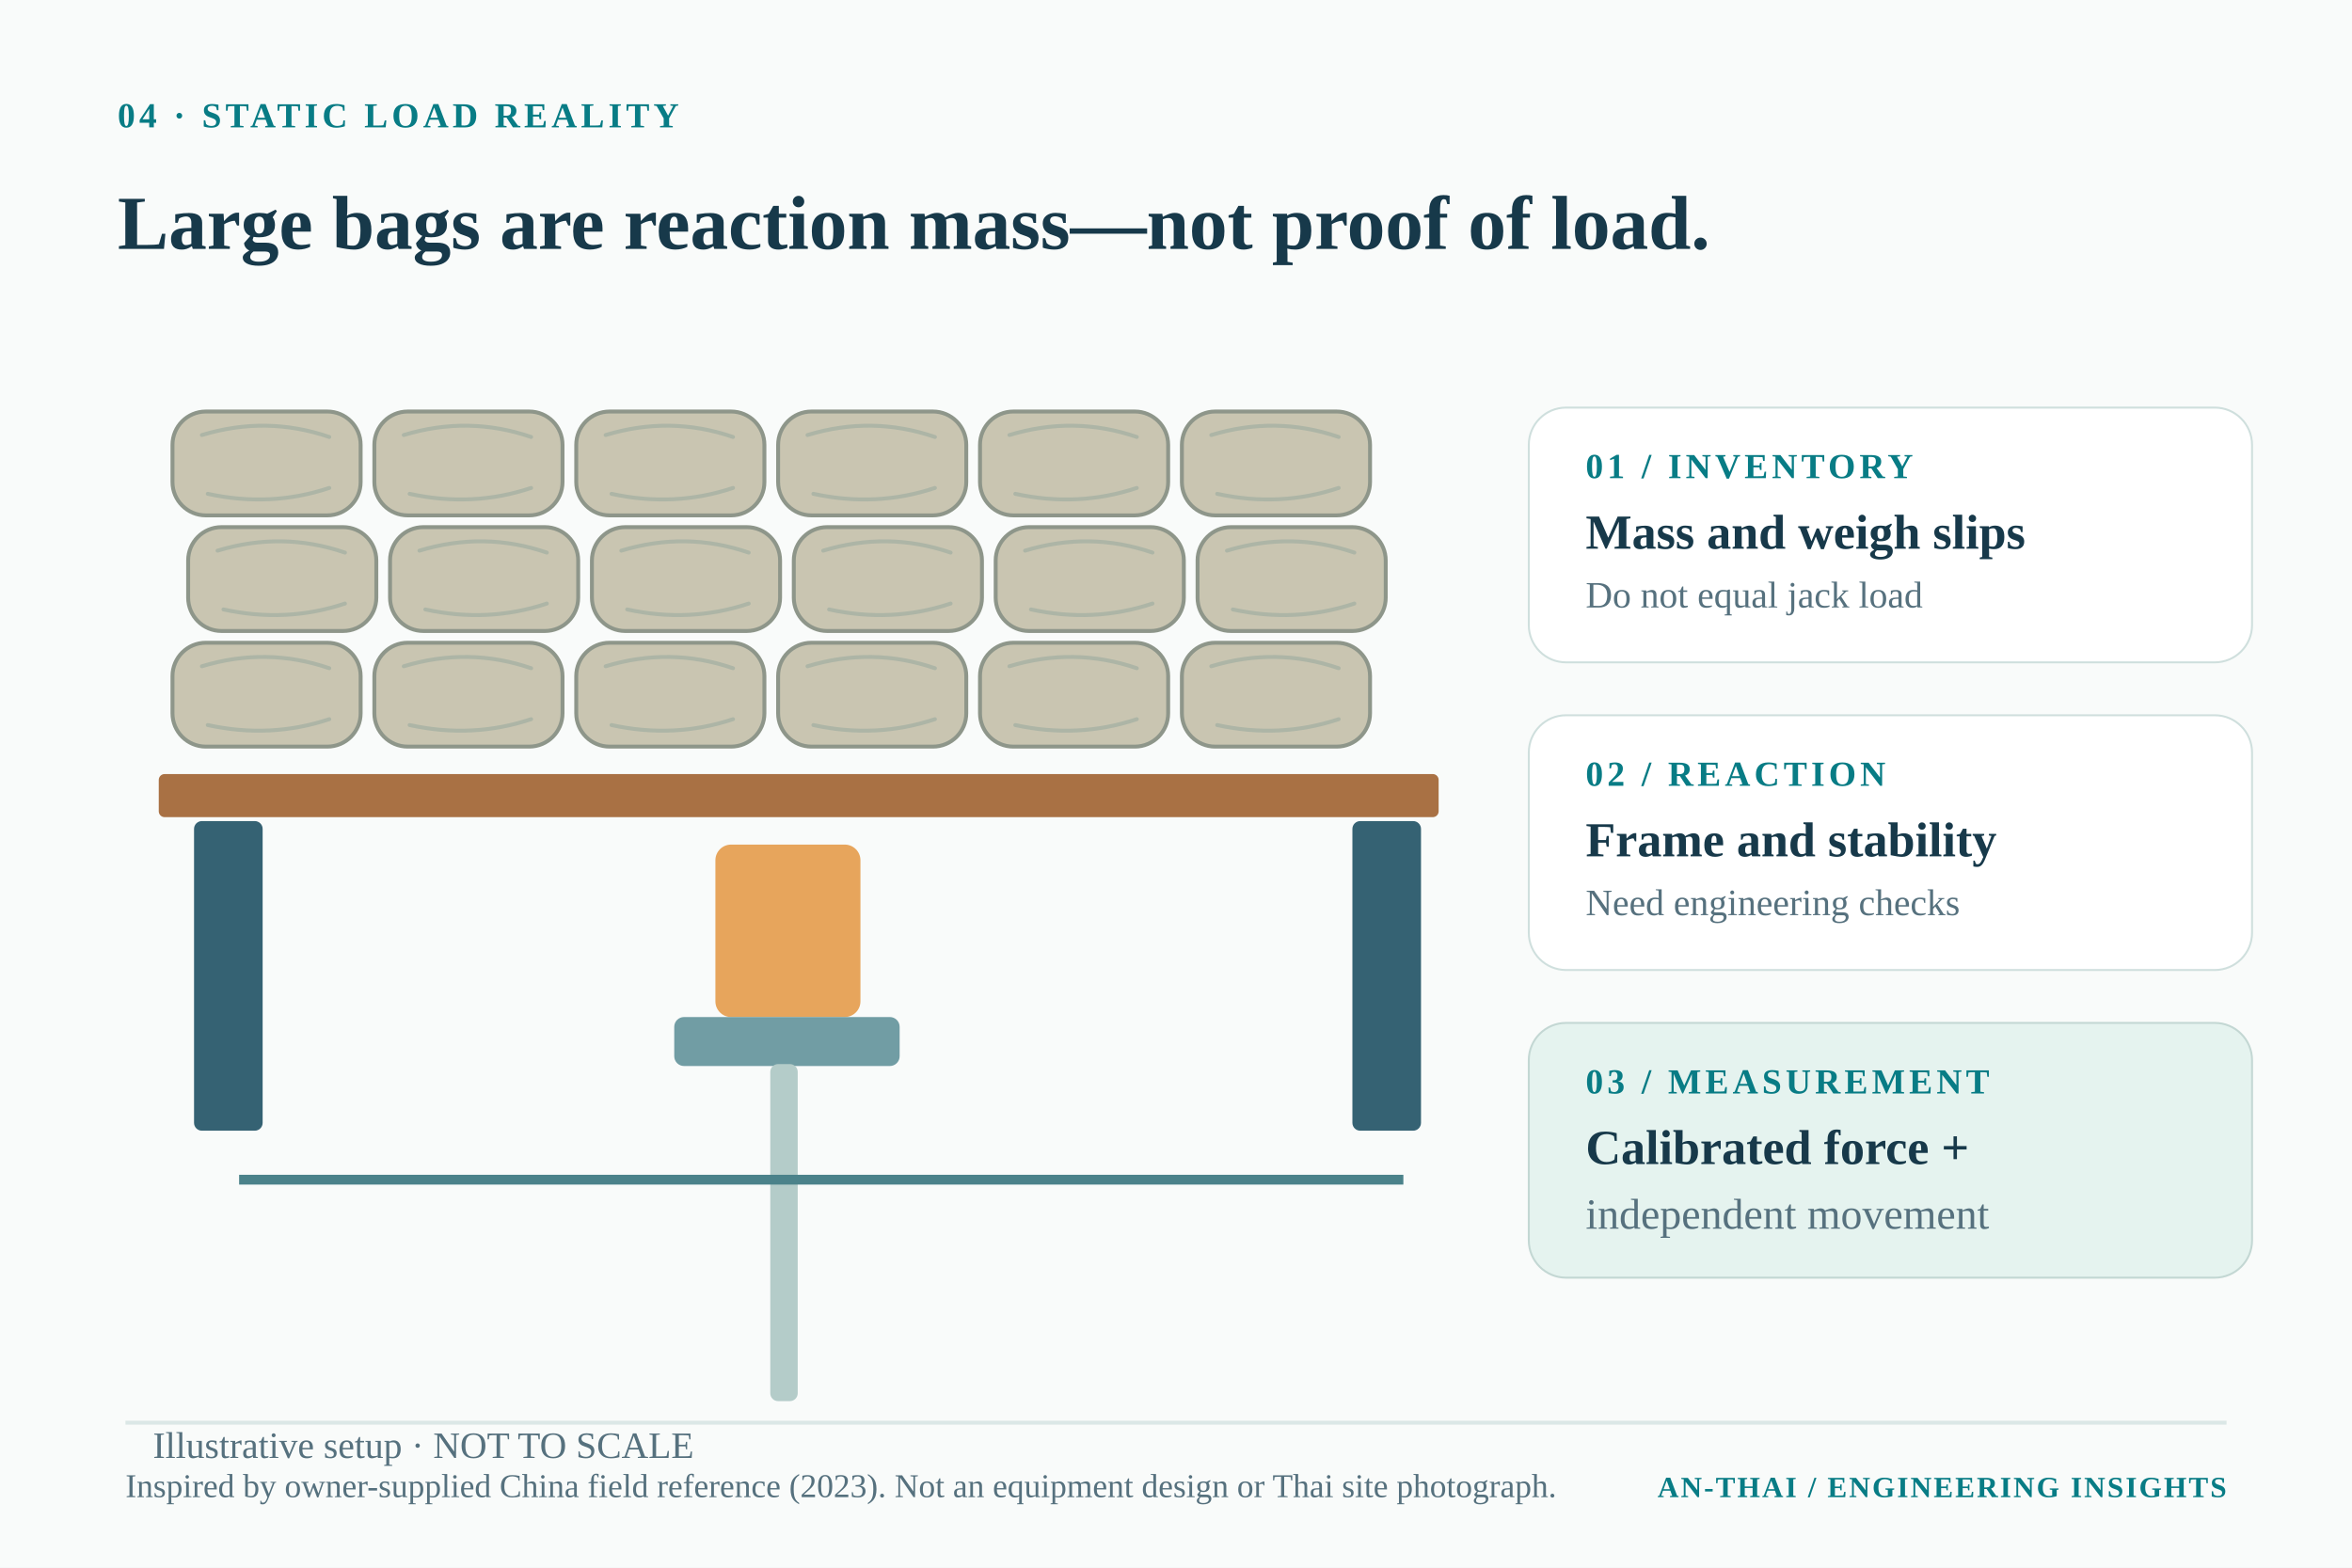
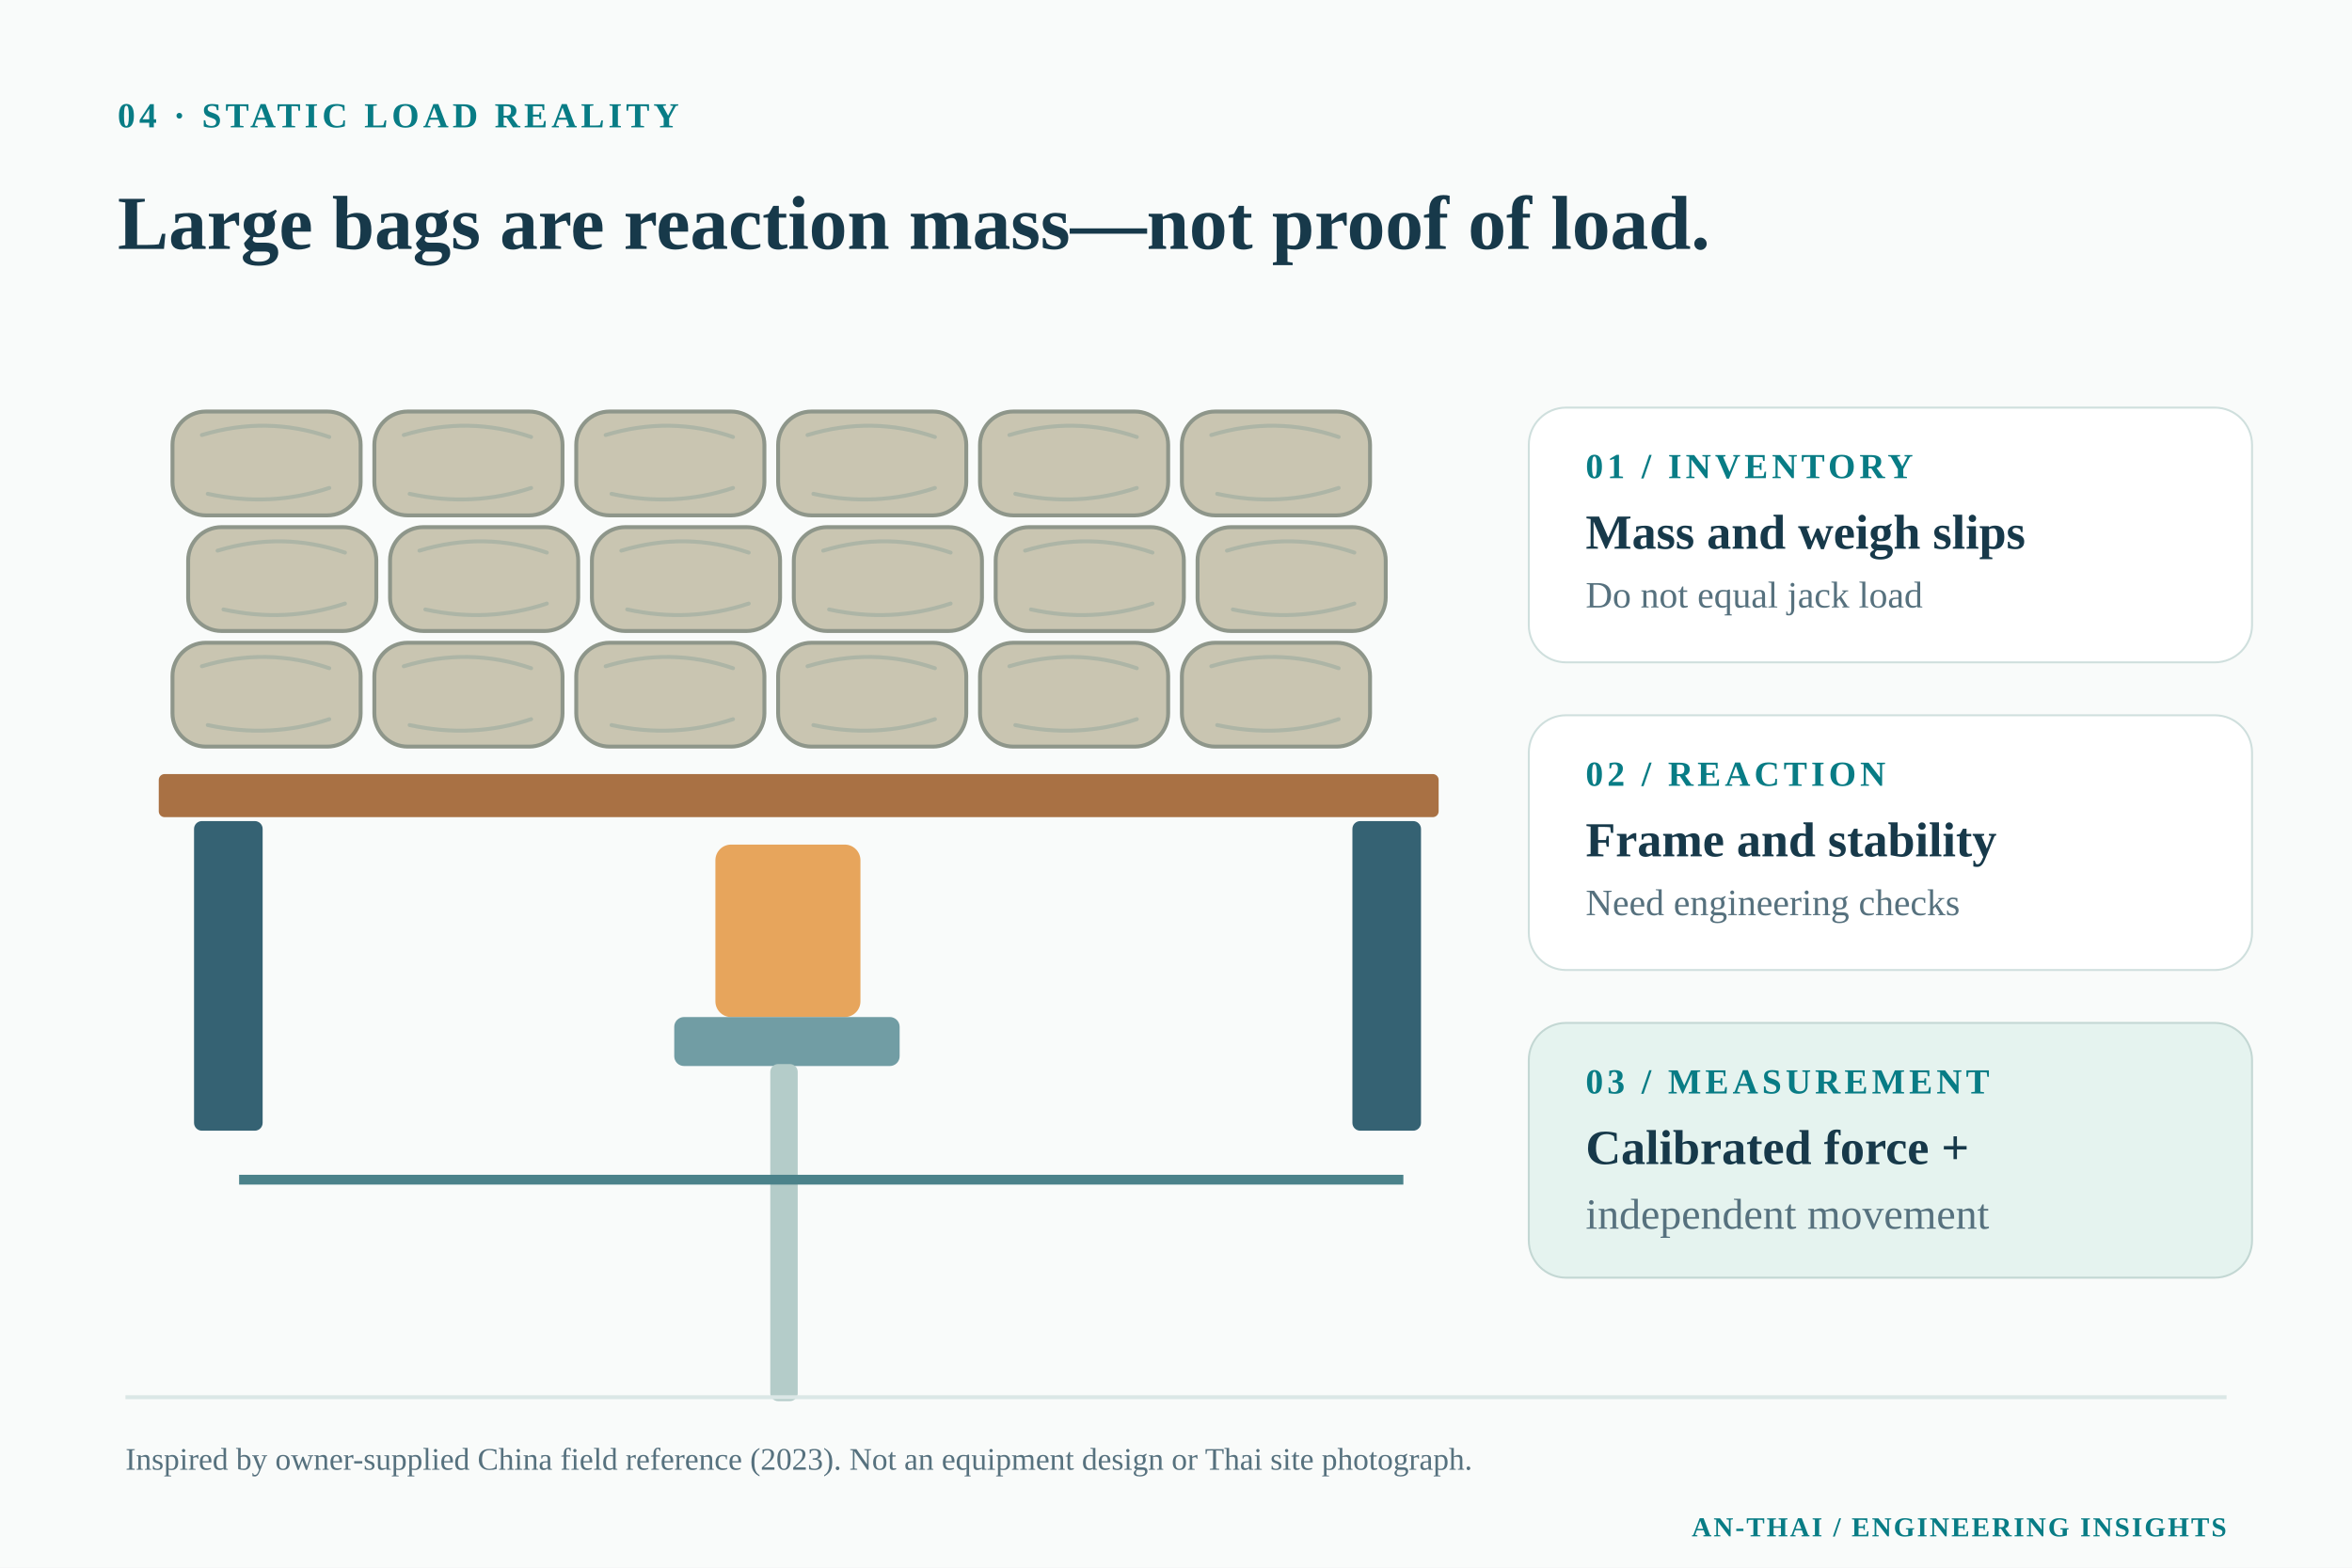
<svg xmlns="http://www.w3.org/2000/svg" width="1200" height="800" viewBox="0 0 1200 800" role="img">
  <defs>
    <linearGradient id="white" x1="0" y1="0" x2="1" y2="1">
      <stop stop-color="#ffffff" />
      <stop offset="1" stop-color="#eaf4f1" />
    </linearGradient>
    <linearGradient id="marine" x1="0" y1="0" x2="1" y2="1">
      <stop stop-color="#0a3f4f" />
      <stop offset="1" stop-color="#0d2336" />
    </linearGradient>
    <linearGradient id="sea" x1="0" y1="0" x2="1" y2="1">
      <stop stop-color="#0fb4af" />
      <stop offset="1" stop-color="#08747c" />
    </linearGradient>
    <pattern id="dot" width="26" height="26" patternUnits="userSpaceOnUse">
      <circle cx="2" cy="2" r="1.1" fill="#b0ccca" opacity=".4" />
    </pattern>
  </defs>
  <rect width="1200" height="800" fill="#f9fbfa" />
  <text x="60" y="65" font-size="18" fill="#087c85" font-weight="700" letter-spacing="2">04 · STATIC LOAD REALITY</text>
  <text x="60" y="127" font-size="39" fill="#17394a" font-weight="735">Large bags are reaction mass—not proof of load.</text>
  <rect x="88" y="210" width="96" height="53" rx="17" fill="#c9c5b1" stroke="#8e968a" stroke-width="2" />
  <path d="M103 222 Q136 212 168 223 M106 252 Q138 259 168 249" stroke="#adb5a6" stroke-width="2" fill="none" stroke-linecap="round" stroke-linejoin="round" />
  <rect x="191" y="210" width="96" height="53" rx="17" fill="#c9c5b1" stroke="#8e968a" stroke-width="2" />
  <path d="M206 222 Q239 212 271 223 M209 252 Q241 259 271 249" stroke="#adb5a6" stroke-width="2" fill="none" stroke-linecap="round" stroke-linejoin="round" />
  <rect x="294" y="210" width="96" height="53" rx="17" fill="#c9c5b1" stroke="#8e968a" stroke-width="2" />
  <path d="M309 222 Q342 212 374 223 M312 252 Q344 259 374 249" stroke="#adb5a6" stroke-width="2" fill="none" stroke-linecap="round" stroke-linejoin="round" />
  <rect x="397" y="210" width="96" height="53" rx="17" fill="#c9c5b1" stroke="#8e968a" stroke-width="2" />
  <path d="M412 222 Q445 212 477 223 M415 252 Q447 259 477 249" stroke="#adb5a6" stroke-width="2" fill="none" stroke-linecap="round" stroke-linejoin="round" />
  <rect x="500" y="210" width="96" height="53" rx="17" fill="#c9c5b1" stroke="#8e968a" stroke-width="2" />
  <path d="M515 222 Q548 212 580 223 M518 252 Q550 259 580 249" stroke="#adb5a6" stroke-width="2" fill="none" stroke-linecap="round" stroke-linejoin="round" />
  <rect x="603" y="210" width="96" height="53" rx="17" fill="#c9c5b1" stroke="#8e968a" stroke-width="2" />
  <path d="M618 222 Q651 212 683 223 M621 252 Q653 259 683 249" stroke="#adb5a6" stroke-width="2" fill="none" stroke-linecap="round" stroke-linejoin="round" />
  <rect x="96" y="269" width="96" height="53" rx="17" fill="#c9c5b1" stroke="#8e968a" stroke-width="2" />
  <path d="M111 281 Q144 271 176 282 M114 311 Q146 318 176 308" stroke="#adb5a6" stroke-width="2" fill="none" stroke-linecap="round" stroke-linejoin="round" />
  <rect x="199" y="269" width="96" height="53" rx="17" fill="#c9c5b1" stroke="#8e968a" stroke-width="2" />
  <path d="M214 281 Q247 271 279 282 M217 311 Q249 318 279 308" stroke="#adb5a6" stroke-width="2" fill="none" stroke-linecap="round" stroke-linejoin="round" />
  <rect x="302" y="269" width="96" height="53" rx="17" fill="#c9c5b1" stroke="#8e968a" stroke-width="2" />
  <path d="M317 281 Q350 271 382 282 M320 311 Q352 318 382 308" stroke="#adb5a6" stroke-width="2" fill="none" stroke-linecap="round" stroke-linejoin="round" />
  <rect x="405" y="269" width="96" height="53" rx="17" fill="#c9c5b1" stroke="#8e968a" stroke-width="2" />
  <path d="M420 281 Q453 271 485 282 M423 311 Q455 318 485 308" stroke="#adb5a6" stroke-width="2" fill="none" stroke-linecap="round" stroke-linejoin="round" />
  <rect x="508" y="269" width="96" height="53" rx="17" fill="#c9c5b1" stroke="#8e968a" stroke-width="2" />
  <path d="M523 281 Q556 271 588 282 M526 311 Q558 318 588 308" stroke="#adb5a6" stroke-width="2" fill="none" stroke-linecap="round" stroke-linejoin="round" />
  <rect x="611" y="269" width="96" height="53" rx="17" fill="#c9c5b1" stroke="#8e968a" stroke-width="2" />
  <path d="M626 281 Q659 271 691 282 M629 311 Q661 318 691 308" stroke="#adb5a6" stroke-width="2" fill="none" stroke-linecap="round" stroke-linejoin="round" />
  <rect x="88" y="328" width="96" height="53" rx="17" fill="#c9c5b1" stroke="#8e968a" stroke-width="2" />
  <path d="M103 340 Q136 330 168 341 M106 370 Q138 377 168 367" stroke="#adb5a6" stroke-width="2" fill="none" stroke-linecap="round" stroke-linejoin="round" />
  <rect x="191" y="328" width="96" height="53" rx="17" fill="#c9c5b1" stroke="#8e968a" stroke-width="2" />
  <path d="M206 340 Q239 330 271 341 M209 370 Q241 377 271 367" stroke="#adb5a6" stroke-width="2" fill="none" stroke-linecap="round" stroke-linejoin="round" />
  <rect x="294" y="328" width="96" height="53" rx="17" fill="#c9c5b1" stroke="#8e968a" stroke-width="2" />
  <path d="M309 340 Q342 330 374 341 M312 370 Q344 377 374 367" stroke="#adb5a6" stroke-width="2" fill="none" stroke-linecap="round" stroke-linejoin="round" />
  <rect x="397" y="328" width="96" height="53" rx="17" fill="#c9c5b1" stroke="#8e968a" stroke-width="2" />
  <path d="M412 340 Q445 330 477 341 M415 370 Q447 377 477 367" stroke="#adb5a6" stroke-width="2" fill="none" stroke-linecap="round" stroke-linejoin="round" />
  <rect x="500" y="328" width="96" height="53" rx="17" fill="#c9c5b1" stroke="#8e968a" stroke-width="2" />
  <path d="M515 340 Q548 330 580 341 M518 370 Q550 377 580 367" stroke="#adb5a6" stroke-width="2" fill="none" stroke-linecap="round" stroke-linejoin="round" />
  <rect x="603" y="328" width="96" height="53" rx="17" fill="#c9c5b1" stroke="#8e968a" stroke-width="2" />
  <path d="M618 340 Q651 330 683 341 M621 370 Q653 377 683 367" stroke="#adb5a6" stroke-width="2" fill="none" stroke-linecap="round" stroke-linejoin="round" />
  <rect x="81" y="395" width="653" height="22" rx="3" fill="#a97144" stroke="none" stroke-width="1" />
  <rect x="99" y="419" width="35" height="158" rx="4" fill="#356273" stroke="none" stroke-width="1" />
  <rect x="690" y="419" width="35" height="158" rx="4" fill="#356273" stroke="none" stroke-width="1" />
  <rect x="365" y="431" width="74" height="88" rx="8" fill="#e7a55c" stroke="none" stroke-width="1" />
  <rect x="344" y="519" width="115" height="25" rx="5" fill="#719da4" stroke="none" stroke-width="1" />
  <rect x="393" y="543" width="14" height="172" rx="4" fill="#b4ccc9" stroke="none" stroke-width="1" />
  <line x1="122" y1="602" x2="716" y2="602" stroke="#4b828a" stroke-width="5" />
-   <text x="78" y="744" font-size="19" fill="#56717e" font-weight="530">Illustrative setup · NOT TO SCALE</text>
  <rect x="780" y="208" width="369" height="130" rx="19" fill="#fff" stroke="#cfdfdd" stroke-width="1" />
  <text x="809" y="244" font-size="18" fill="#087c85" font-weight="700" letter-spacing="2">01 / INVENTORY</text>
  <text x="809" y="280" font-size="25" fill="#17394a" font-weight="710">Mass and weigh slips</text>
  <text x="809" y="310" font-size="19" fill="#56717e" font-weight="460">Do not equal jack load</text>
  <rect x="780" y="365" width="369" height="130" rx="19" fill="#fff" stroke="#cfdfdd" stroke-width="1" />
  <text x="809" y="401" font-size="18" fill="#087c85" font-weight="700" letter-spacing="2">02 / REACTION</text>
  <text x="809" y="437" font-size="25" fill="#17394a" font-weight="710">Frame and stability</text>
  <text x="809" y="467" font-size="19" fill="#56717e" font-weight="460">Need engineering checks</text>
  <rect x="780" y="522" width="369" height="130" rx="19" fill="#e5f3ef" stroke="#c3d7d3" stroke-width="1" />
  <text x="809" y="558" font-size="18" fill="#087c85" font-weight="700" letter-spacing="2">03 / MEASUREMENT</text>
  <text x="809" y="594" font-size="25" fill="#17394a" font-weight="710">Calibrated force +</text>
  <text x="809" y="627" font-size="22" fill="#56717e" font-weight="500">independent movement</text>
-   <line x1="64" y1="726" x2="1136" y2="726" stroke="#dbe7e6" stroke-width="2" />
-   <text x="64" y="764" font-size="17" fill="#56717e" font-weight="400">Inspired by owner-supplied China field reference (2023). Not an equipment design or Thai site photograph.</text>
-   <text x="1136" y="764" font-size="15" fill="#087c85" font-weight="700" text-anchor="end" letter-spacing="1">AN-THAI / ENGINEERING INSIGHTS</text>
+   <line x1="64" y1="713" x2="1136" y2="713" stroke="#dbe7e6" stroke-width="2" />
+   <text x="64" y="750" font-size="16" fill="#56717e" font-weight="400">Inspired by owner-supplied China field reference (2023). Not an equipment design or Thai site photograph.</text>
+   <text x="1136" y="784" font-size="14" fill="#087c85" font-weight="700" text-anchor="end" letter-spacing="1">AN-THAI / ENGINEERING INSIGHTS</text>
</svg>
